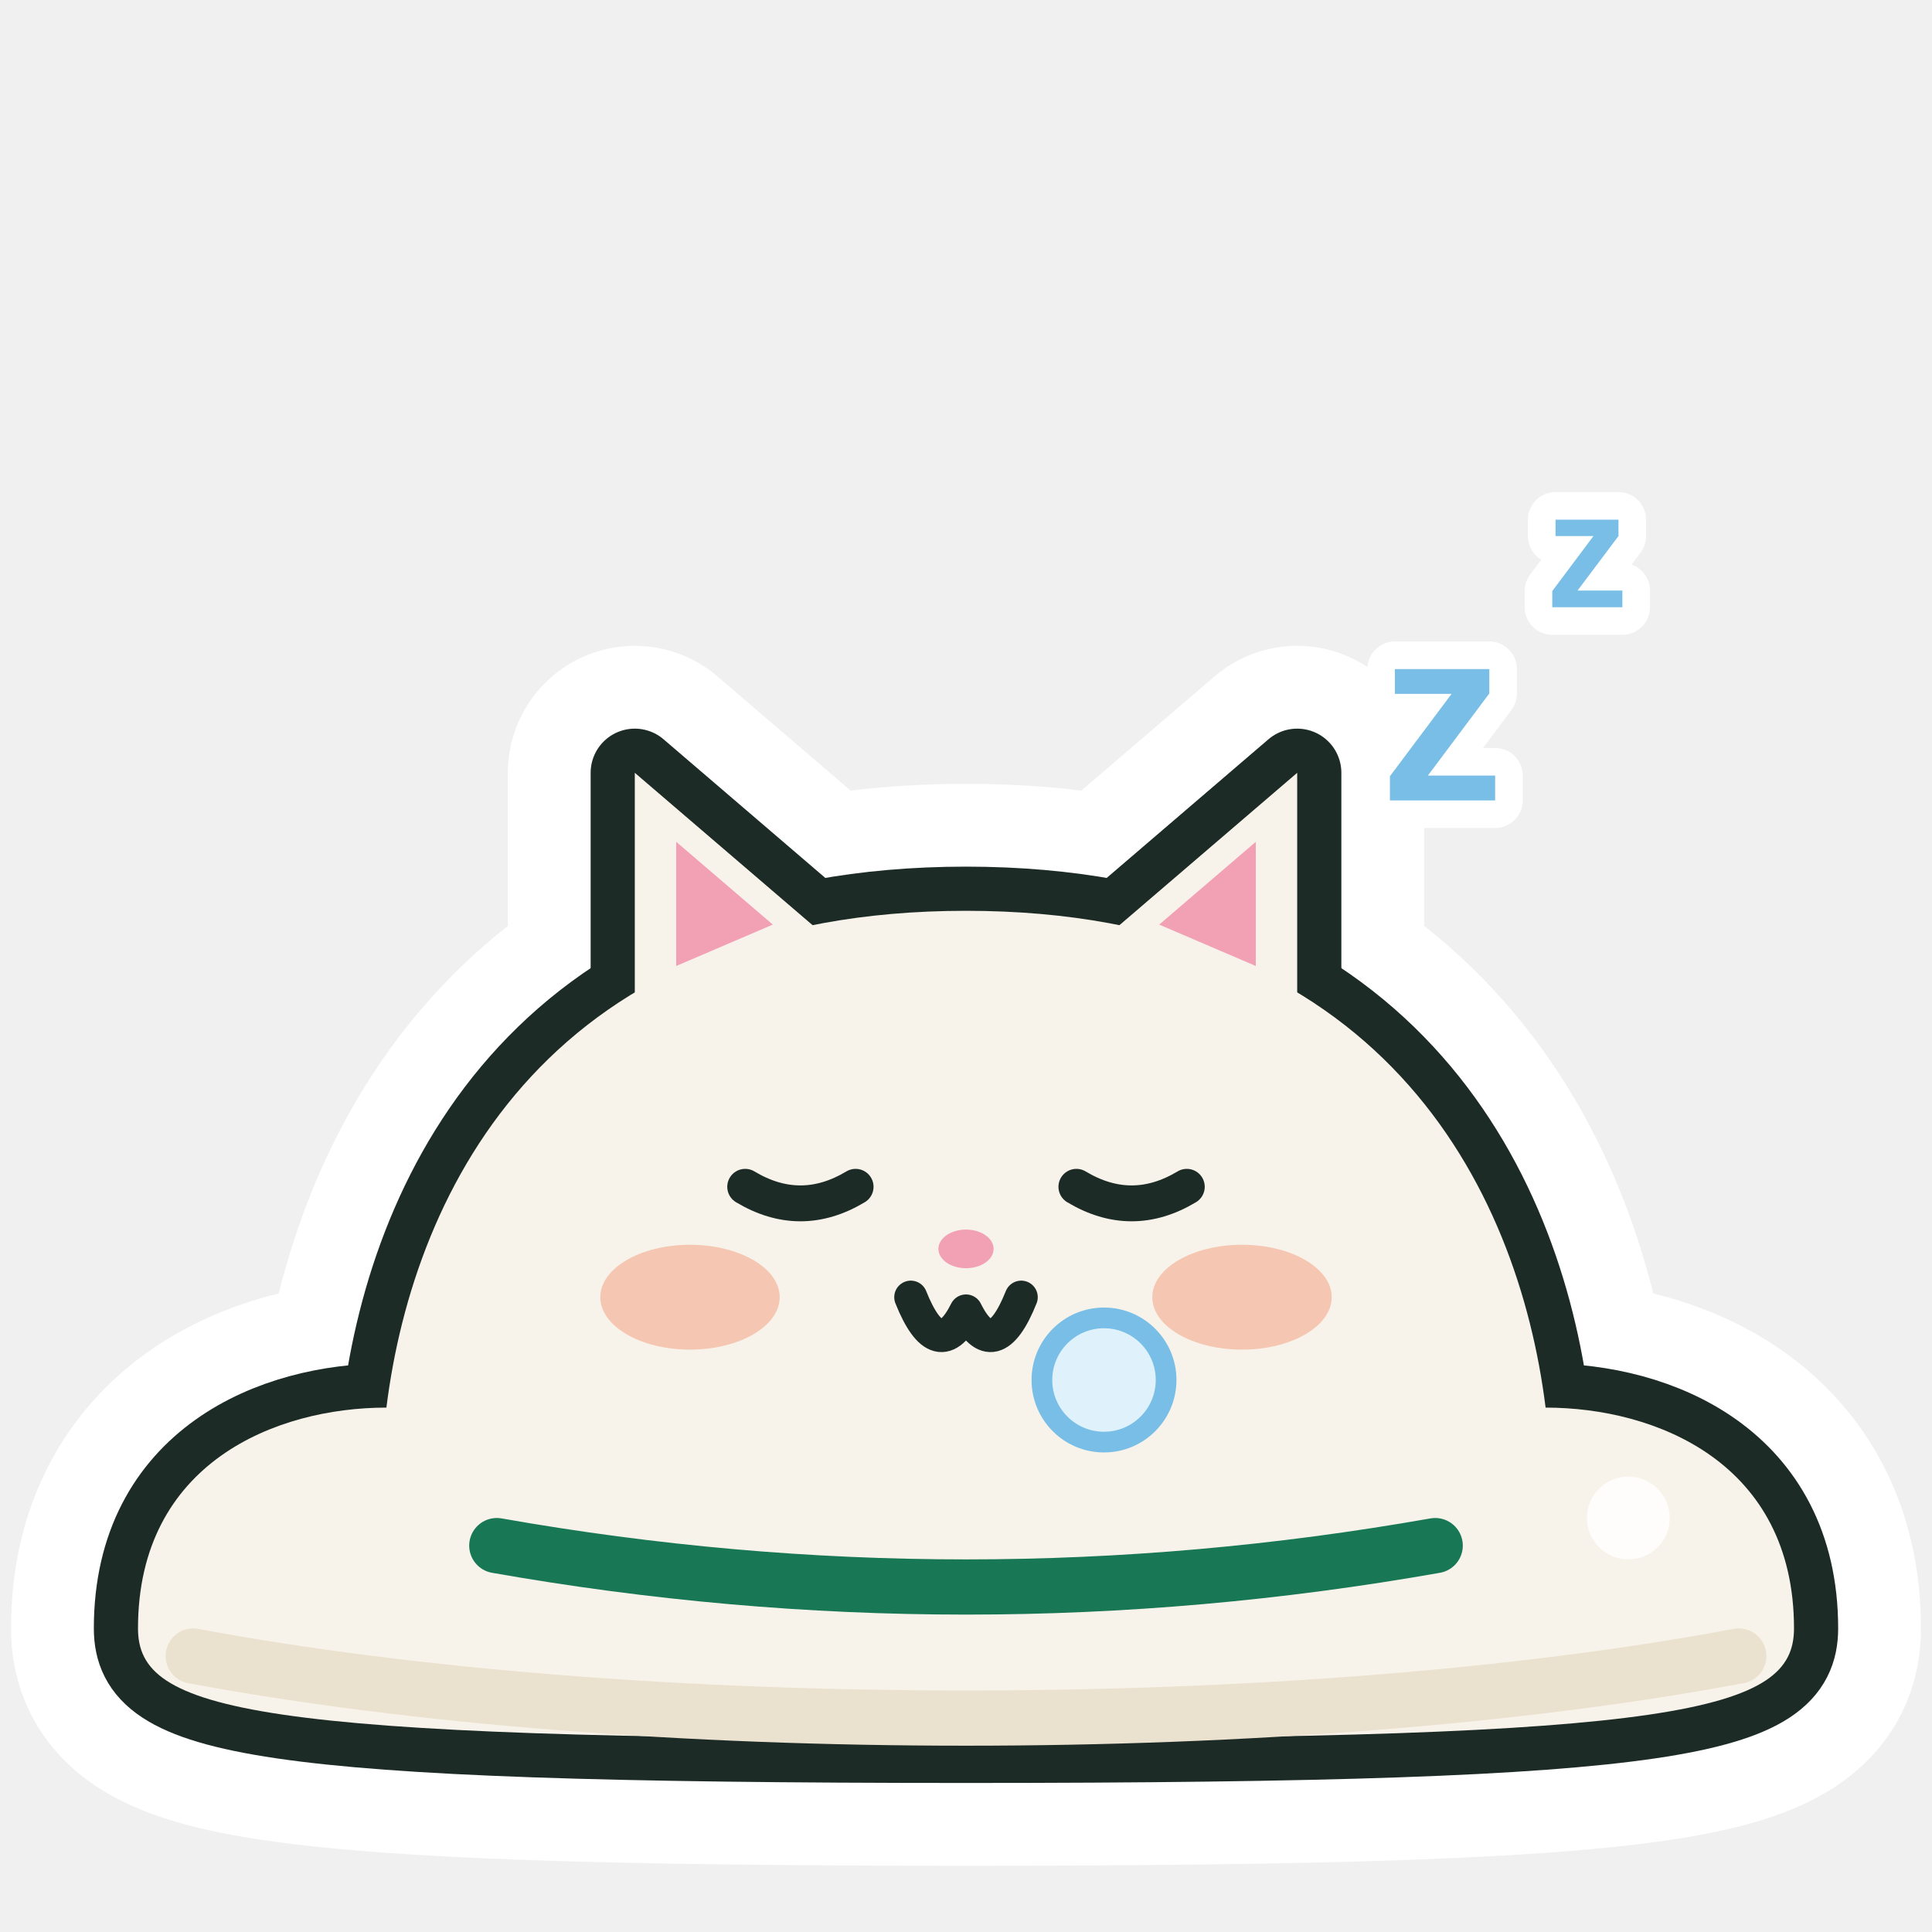
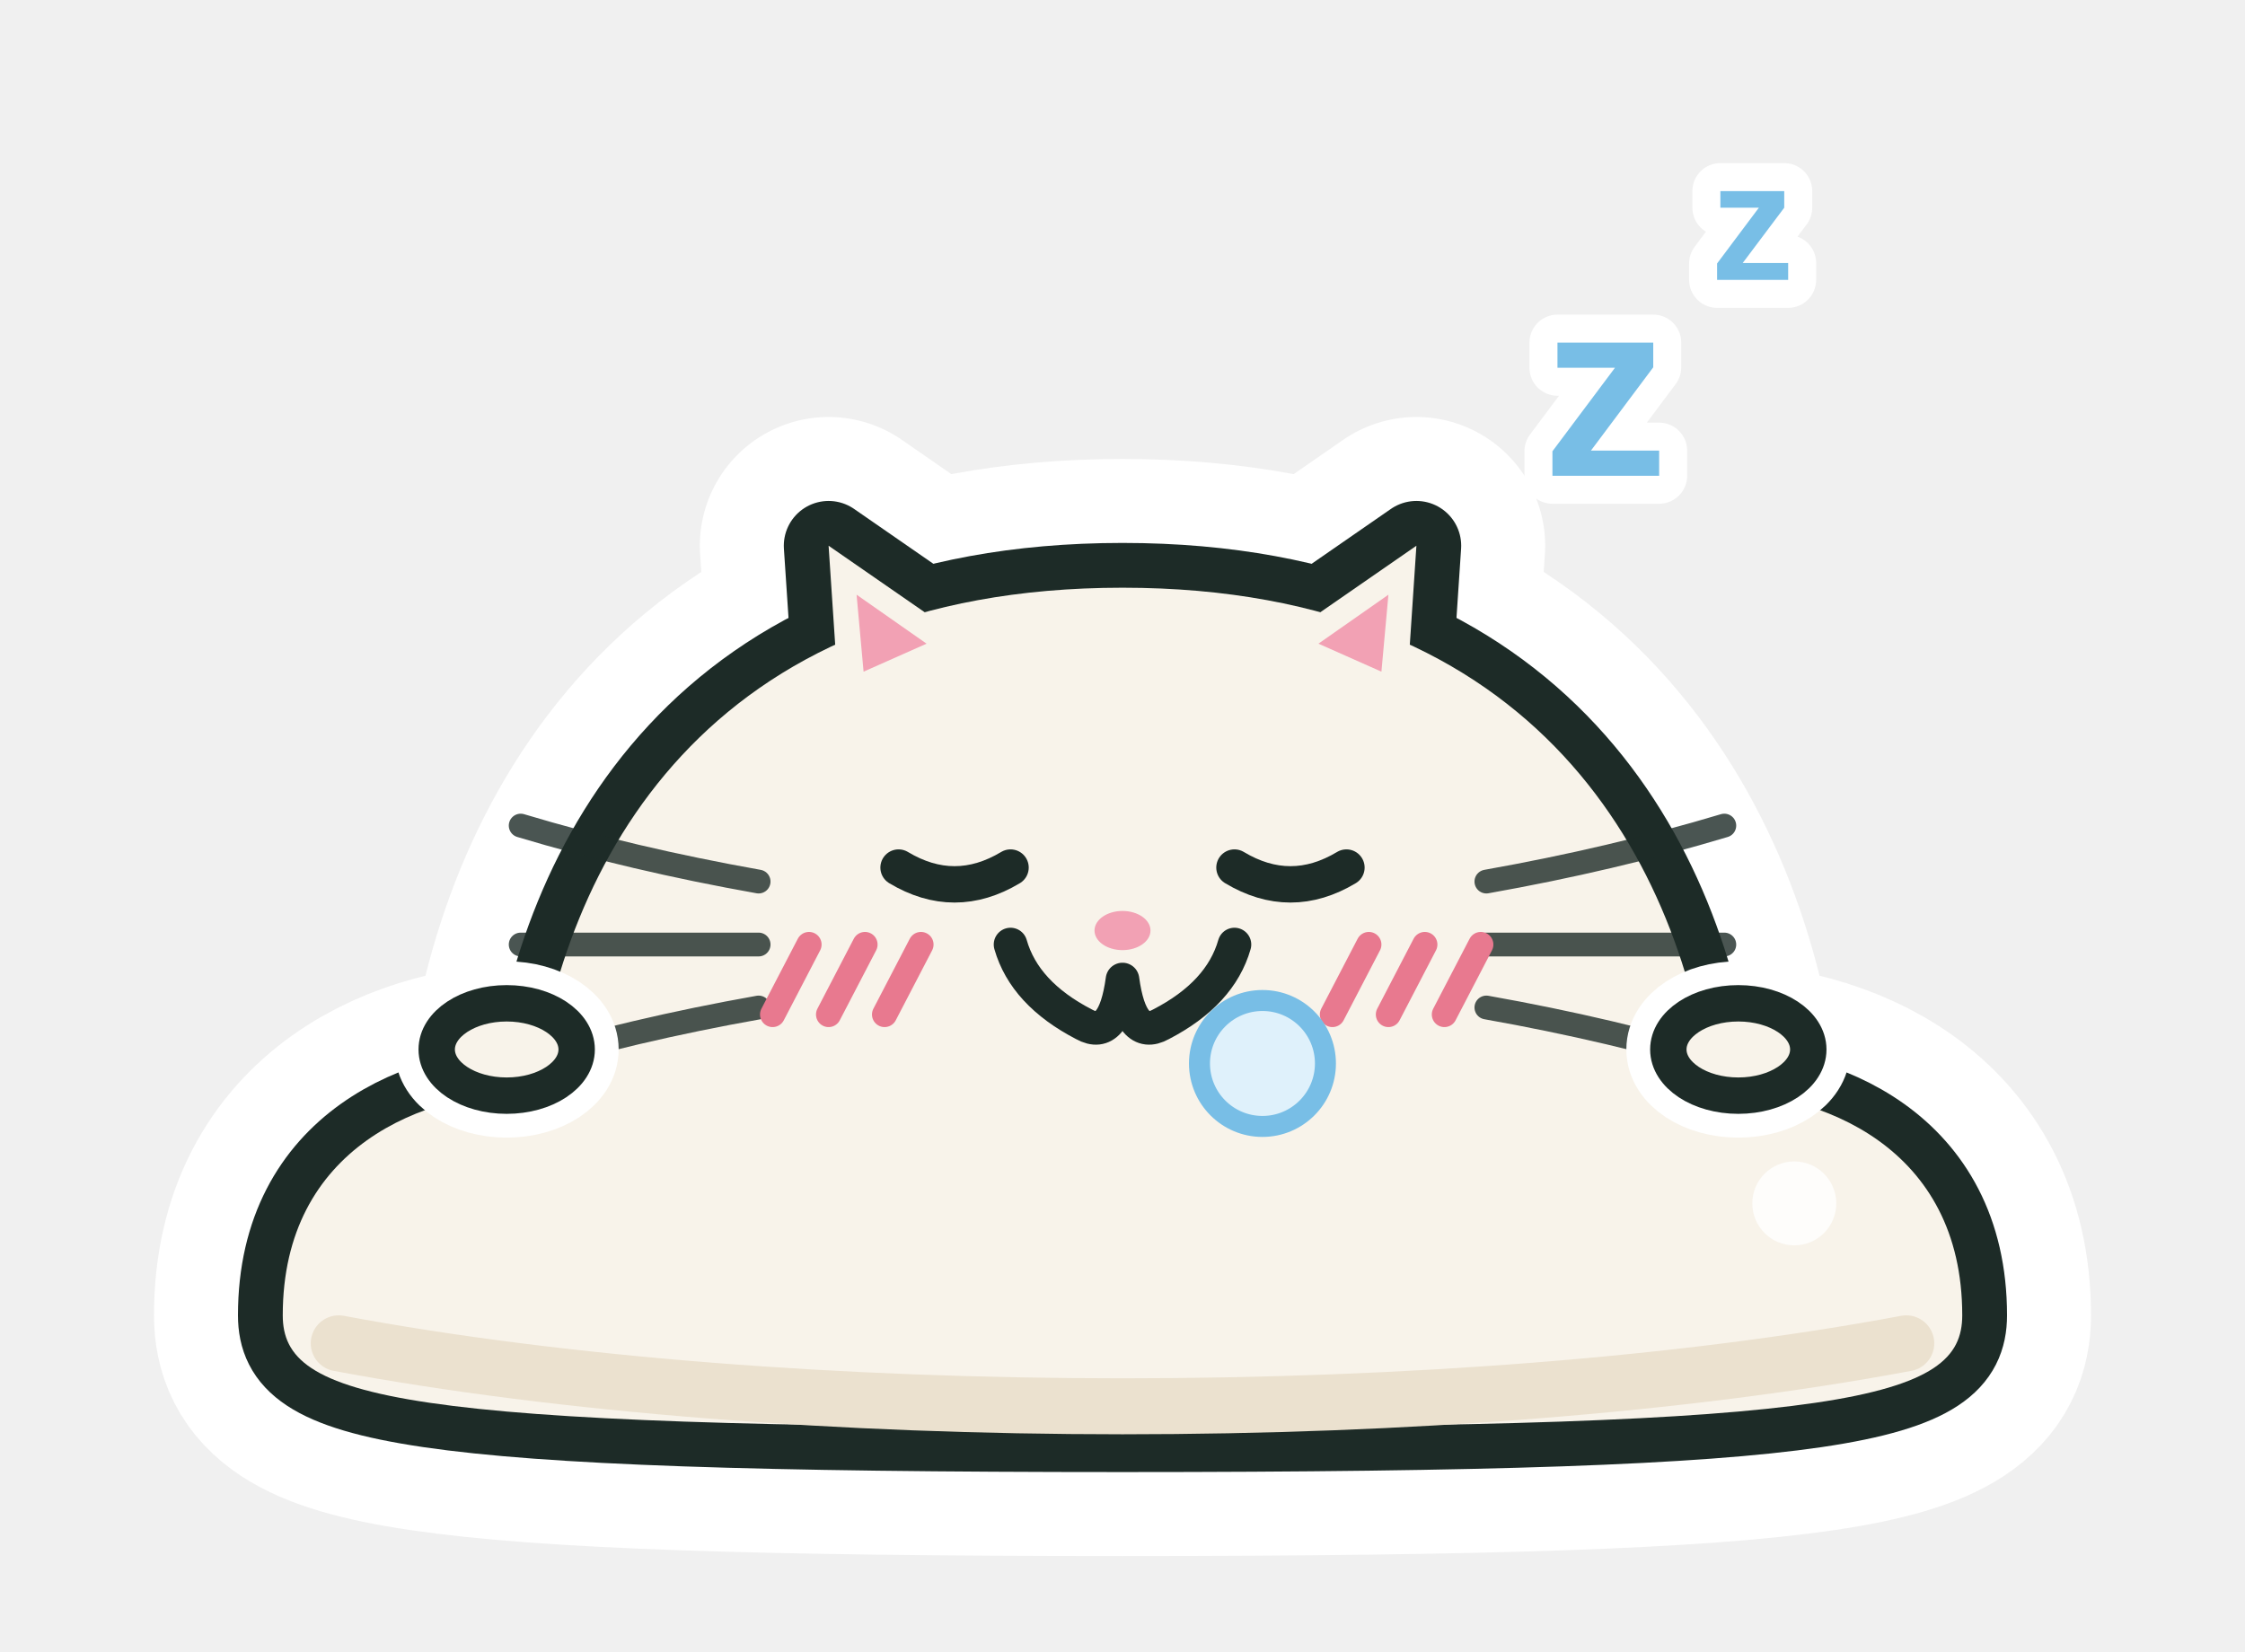
- <svg xmlns="http://www.w3.org/2000/svg" viewBox="-6 -6 140 140" width="128" height="128">
-   <g stroke-linejoin="round" stroke-linecap="round">
-     <path d="M4 112 C4 100 14 96 22 96 C24 80 34 60 64 60 C94 60 104 80 106 96 C114 96 124 100 124 112 C124 118 116 120 64 120 C12 120 4 118 4 112 Z" fill="#fff" stroke="#fff" stroke-width="18.4" />
-     <path d="M40 70 L40 50 L54 62 Z" fill="#fff" stroke="#fff" stroke-width="18.4" />
-     <path d="M88 70 L88 50 L74 62 Z" fill="#fff" stroke="#fff" stroke-width="18.4" />
-     <path d="M4 112 C4 100 14 96 22 96 C24 80 34 60 64 60 C94 60 104 80 106 96 C114 96 124 100 124 112 C124 118 116 120 64 120 C12 120 4 118 4 112 Z" fill="#1d2b27" stroke="#1d2b27" stroke-width="6.4" />
-     <path d="M40 70 L40 50 L54 62 Z" fill="#1d2b27" stroke="#1d2b27" stroke-width="6.4" />
-     <path d="M88 70 L88 50 L74 62 Z" fill="#1d2b27" stroke="#1d2b27" stroke-width="6.4" />
-     <path d="M4 112 C4 100 14 96 22 96 C24 80 34 60 64 60 C94 60 104 80 106 96 C114 96 124 100 124 112 C124 118 116 120 64 120 C12 120 4 118 4 112 Z" fill="#f8f3ea" />
-     <path d="M40 70 L40 50 L54 62 Z" fill="#f8f3ea" />
-     <path d="M88 70 L88 50 L74 62 Z" fill="#f8f3ea" />
-     <path d="M43 64 L43 55 L50 61 Z" fill="#f2a1b4" />
-     <path d="M85 64 L85 55 L78 61 Z" fill="#f2a1b4" />
-     <path d="M8 114 C40 120 88 120 120 114" fill="none" stroke="#ebe1cf" stroke-width="4" />
-     <circle cx="112" cy="104" r="3" fill="#fff" opacity=".8" />
-     <path d="M30 106 Q64 112 98 106" fill="none" stroke="#006945" stroke-width="4" opacity=".9" />
-     <path d="M48 80 Q52 82.4 56 80" fill="none" stroke="#1d2b27" stroke-width="2.6" />
-     <path d="M72 80 Q76 82.4 80 80" fill="none" stroke="#1d2b27" stroke-width="2.6" />
-     <ellipse cx="44" cy="88" rx="6.5" ry="3.8" fill="#f4b39a" opacity=".7" />
-     <ellipse cx="84" cy="88" rx="6.5" ry="3.8" fill="#f4b39a" opacity=".7" />
-     <ellipse cx="64" cy="84.5" rx="2" ry="1.4" fill="#f2a1b4" />
-     <path d="M60 88 Q62.0 93 64 89 Q66.0 93 68 88" fill="none" stroke="#1d2b27" stroke-width="2.4" />
-     <text x="94" y="52" font-family="Arial,sans-serif" font-weight="900" font-size="18" fill="#78bee6" stroke="#fff" stroke-width="4" paint-order="stroke">z</text>
-     <text x="106" y="38" font-family="Arial,sans-serif" font-weight="900" font-size="12" fill="#78bee6" stroke="#fff" stroke-width="4" paint-order="stroke">z</text>
-     <circle cx="74" cy="94" r="4.5" fill="#dff1fb" stroke="#78bee6" stroke-width="1.5" />
+ <svg xmlns="http://www.w3.org/2000/svg" viewBox="-16 18 160 118" width="174" height="128">
+   <g transform="translate(64 121)">
+     <g>
+       <animateTransform attributeName="transform" type="scale" dur="1.8s" repeatCount="indefinite" calcMode="spline" keyTimes="0;.12;.25;.37;.5;.62;.75;.87;1" keySplines=".45 0 .55 1;.45 0 .55 1;.45 0 .55 1;.45 0 .55 1;.45 0 .55 1;.45 0 .55 1;.45 0 .55 1;.45 0 .55 1" values="1 1;1.13 .85;.95 1.07;1.03 .97;1 1;1.13 .85;.95 1.07;1.03 .97;1 1" />
+       <g transform="translate(-64 -121)">
+         <g>
+           <ellipse cx="14" cy="117" rx="7" ry="4.5" fill="#f8f3ea" stroke="#1d2b27" stroke-width="3">
+             <animate attributeName="rx" dur="1.8s" repeatCount="indefinite" values="7;9;6;7.5;7" />
+             <animate attributeName="cx" dur="1.8s" repeatCount="indefinite" values="14;9;14;17;14" />
+           </ellipse>
+         </g>
+         <g>
+           <ellipse cx="114" cy="118" rx="5.5" ry="3.6" fill="#f8f3ea" stroke="#1d2b27" stroke-width="3">
+             <animate attributeName="rx" dur="1.8s" repeatCount="indefinite" values="5.5;4.5;6.5;8;5.5" />
+             <animate attributeName="cx" dur="1.8s" repeatCount="indefinite" values="114;111;114;120;114" />
+           </ellipse>
+         </g>
+         <g stroke-linejoin="round" stroke-linecap="round">
+           <path d="M44 72 L43 57 L56 66 Z" fill="#fff" stroke="#fff" stroke-width="18.4" />
+           <path d="M84 72 L85 57 L72 66 Z" fill="#fff" stroke="#fff" stroke-width="18.4" />
+           <path d="M4 112 C4 100 14 96 22 96 C24 80 34 60 64 60 C94 60 104 80 106 96 C114 96 124 100 124 112 C124 118 116 120 64 120 C12 120 4 118 4 112 Z" fill="#fff" stroke="#fff" stroke-width="18.4">
+             <animate attributeName="d" dur="1.8s" repeatCount="indefinite" calcMode="spline" keyTimes="0;.25;.5;.75;1" keySplines=".45 0 .55 1;.45 0 .55 1;.45 0 .55 1;.45 0 .55 1" values="M4 112 C4 100 14 96 22 96 C24 80 34 60 64 60 C94 60 104 80 106 96 C114 96 124 100 124 112 C124 118 116 120 64 120 C12 120 4 118 4 112 Z;M-4 111 C-5 98 10 93 21 95 C24 80 34 60 64 60 C94 60 104 80 107 97 C114 98 120 102 120 112 C120 118 112 120 60 120 C6 120 -4 117 -4 111 Z;M4 112 C4 100 14 96 22 96 C24 80 34 60 64 60 C94 60 104 80 106 96 C114 96 124 100 124 112 C124 118 116 120 64 120 C12 120 4 118 4 112 Z;M8 112 C8 102 16 98 21 97 C24 80 34 60 64 60 C94 60 104 80 107 95 C118 93 133 98 132 111 C132 117 122 120 68 120 C16 120 8 118 8 112 Z;M4 112 C4 100 14 96 22 96 C24 80 34 60 64 60 C94 60 104 80 106 96 C114 96 124 100 124 112 C124 118 116 120 64 120 C12 120 4 118 4 112 Z" />
+           </path>
+           <path d="M44 72 L43 57 L56 66 Z" fill="#1d2b27" stroke="#1d2b27" stroke-width="6.4" />
+           <path d="M84 72 L85 57 L72 66 Z" fill="#1d2b27" stroke="#1d2b27" stroke-width="6.4" />
+           <path d="M4 112 C4 100 14 96 22 96 C24 80 34 60 64 60 C94 60 104 80 106 96 C114 96 124 100 124 112 C124 118 116 120 64 120 C12 120 4 118 4 112 Z" fill="#1d2b27" stroke="#1d2b27" stroke-width="6.4">
+             <animate attributeName="d" dur="1.8s" repeatCount="indefinite" calcMode="spline" keyTimes="0;.25;.5;.75;1" keySplines=".45 0 .55 1;.45 0 .55 1;.45 0 .55 1;.45 0 .55 1" values="M4 112 C4 100 14 96 22 96 C24 80 34 60 64 60 C94 60 104 80 106 96 C114 96 124 100 124 112 C124 118 116 120 64 120 C12 120 4 118 4 112 Z;M-4 111 C-5 98 10 93 21 95 C24 80 34 60 64 60 C94 60 104 80 107 97 C114 98 120 102 120 112 C120 118 112 120 60 120 C6 120 -4 117 -4 111 Z;M4 112 C4 100 14 96 22 96 C24 80 34 60 64 60 C94 60 104 80 106 96 C114 96 124 100 124 112 C124 118 116 120 64 120 C12 120 4 118 4 112 Z;M8 112 C8 102 16 98 21 97 C24 80 34 60 64 60 C94 60 104 80 107 95 C118 93 133 98 132 111 C132 117 122 120 68 120 C16 120 8 118 8 112 Z;M4 112 C4 100 14 96 22 96 C24 80 34 60 64 60 C94 60 104 80 106 96 C114 96 124 100 124 112 C124 118 116 120 64 120 C12 120 4 118 4 112 Z" />
+           </path>
+           <path d="M44 72 L43 57 L56 66 Z" fill="#f8f3ea" />
+           <path d="M84 72 L85 57 L72 66 Z" fill="#f8f3ea" />
+           <path d="M4 112 C4 100 14 96 22 96 C24 80 34 60 64 60 C94 60 104 80 106 96 C114 96 124 100 124 112 C124 118 116 120 64 120 C12 120 4 118 4 112 Z" fill="#f8f3ea">
+             <animate attributeName="d" dur="1.8s" repeatCount="indefinite" calcMode="spline" keyTimes="0;.25;.5;.75;1" keySplines=".45 0 .55 1;.45 0 .55 1;.45 0 .55 1;.45 0 .55 1" values="M4 112 C4 100 14 96 22 96 C24 80 34 60 64 60 C94 60 104 80 106 96 C114 96 124 100 124 112 C124 118 116 120 64 120 C12 120 4 118 4 112 Z;M-4 111 C-5 98 10 93 21 95 C24 80 34 60 64 60 C94 60 104 80 107 97 C114 98 120 102 120 112 C120 118 112 120 60 120 C6 120 -4 117 -4 111 Z;M4 112 C4 100 14 96 22 96 C24 80 34 60 64 60 C94 60 104 80 106 96 C114 96 124 100 124 112 C124 118 116 120 64 120 C12 120 4 118 4 112 Z;M8 112 C8 102 16 98 21 97 C24 80 34 60 64 60 C94 60 104 80 107 95 C118 93 133 98 132 111 C132 117 122 120 68 120 C16 120 8 118 8 112 Z;M4 112 C4 100 14 96 22 96 C24 80 34 60 64 60 C94 60 104 80 106 96 C114 96 124 100 124 112 C124 118 116 120 64 120 C12 120 4 118 4 112 Z" />
+           </path>
+           <path d="M45.5 66 L45 60.5 L50 64 Z" fill="#f2a1b4" />
+           <path d="M82.5 66 L83 60.5 L78 64 Z" fill="#f2a1b4" />
+           <path d="M8 114 C40 120 88 120 120 114" fill="none" stroke="#ebe1cf" stroke-width="4" />
+           <circle cx="112" cy="104" r="3" fill="#fff" opacity=".8" />
+           <path d="M38 81 q-9 -1.6 -17 -4" fill="none" stroke="#1d2b27" stroke-width="1.7" opacity=".8" />
+           <path d="M38 85.5 q-9 0.0 -17 0" fill="none" stroke="#1d2b27" stroke-width="1.7" opacity=".8" />
+           <path d="M38 90 q-9 1.6 -17 4" fill="none" stroke="#1d2b27" stroke-width="1.7" opacity=".8" />
+           <path d="M90 81 q9 -1.6 17 -4" fill="none" stroke="#1d2b27" stroke-width="1.7" opacity=".8" />
+           <path d="M90 85.5 q9 0.0 17 0" fill="none" stroke="#1d2b27" stroke-width="1.7" opacity=".8" />
+           <path d="M90 90 q9 1.6 17 4" fill="none" stroke="#1d2b27" stroke-width="1.7" opacity=".8" />
+           <path d="M48 80 Q52 82.4 56 80" fill="none" stroke="#1d2b27" stroke-width="2.6" />
+           <path d="M72 80 Q76 82.4 80 80" fill="none" stroke="#1d2b27" stroke-width="2.6" />
+           <path d="M39 90.5 l2.6 -5 M43 90.5 l2.6 -5 M47 90.5 l2.6 -5" stroke="#e8798f" stroke-width="1.8" fill="none" />
+           <path d="M79 90.5 l2.6 -5 M83 90.5 l2.6 -5 M87 90.5 l2.6 -5" stroke="#e8798f" stroke-width="1.8" fill="none" />
+           <ellipse cx="64" cy="84.5" rx="2" ry="1.4" fill="#f2a1b4" />
+           <path d="M56.0 85.5 Q57.0 89 61.25 91.2 Q63.4 92.4 64 88 Q64.6 92.4 66.75 91.2 Q71.0 89 72.0 85.5" fill="none" stroke="#1d2b27" stroke-width="2.4" />
+           <g transform="translate(25 93)">
+             <g>
+               <animateTransform attributeName="transform" type="rotate" dur=".16s" begin="0s" repeatCount="indefinite" values="35;-40;35" />
+               <ellipse cx="-5" cy="0" rx="5" ry="3.3" fill="#f8f3ea" stroke="#fff" stroke-width="6" />
+               <ellipse cx="-5" cy="0" rx="5" ry="3.3" fill="#f8f3ea" stroke="#1d2b27" stroke-width="2.6" />
+             </g>
+           </g>
+           <g transform="translate(103 93)">
+             <g>
+               <animateTransform attributeName="transform" type="rotate" dur=".16s" begin="-.07s" repeatCount="indefinite" values="-35;40;-35" />
+               <ellipse cx="5" cy="0" rx="5" ry="3.3" fill="#f8f3ea" stroke="#fff" stroke-width="6" />
+               <ellipse cx="5" cy="0" rx="5" ry="3.3" fill="#f8f3ea" stroke="#1d2b27" stroke-width="2.6" />
+             </g>
+           </g>
+           <text x="94" y="52" font-family="Arial,sans-serif" font-weight="900" font-size="18" fill="#78bee6" stroke="#fff" stroke-width="4" paint-order="stroke">z</text>
+           <text x="106" y="38" font-family="Arial,sans-serif" font-weight="900" font-size="12" fill="#78bee6" stroke="#fff" stroke-width="4" paint-order="stroke">z</text>
+           <circle cx="74" cy="94" r="4.5" fill="#dff1fb" stroke="#78bee6" stroke-width="1.5" />
+         </g>
+       </g>
+     </g>
  </g>
</svg>
